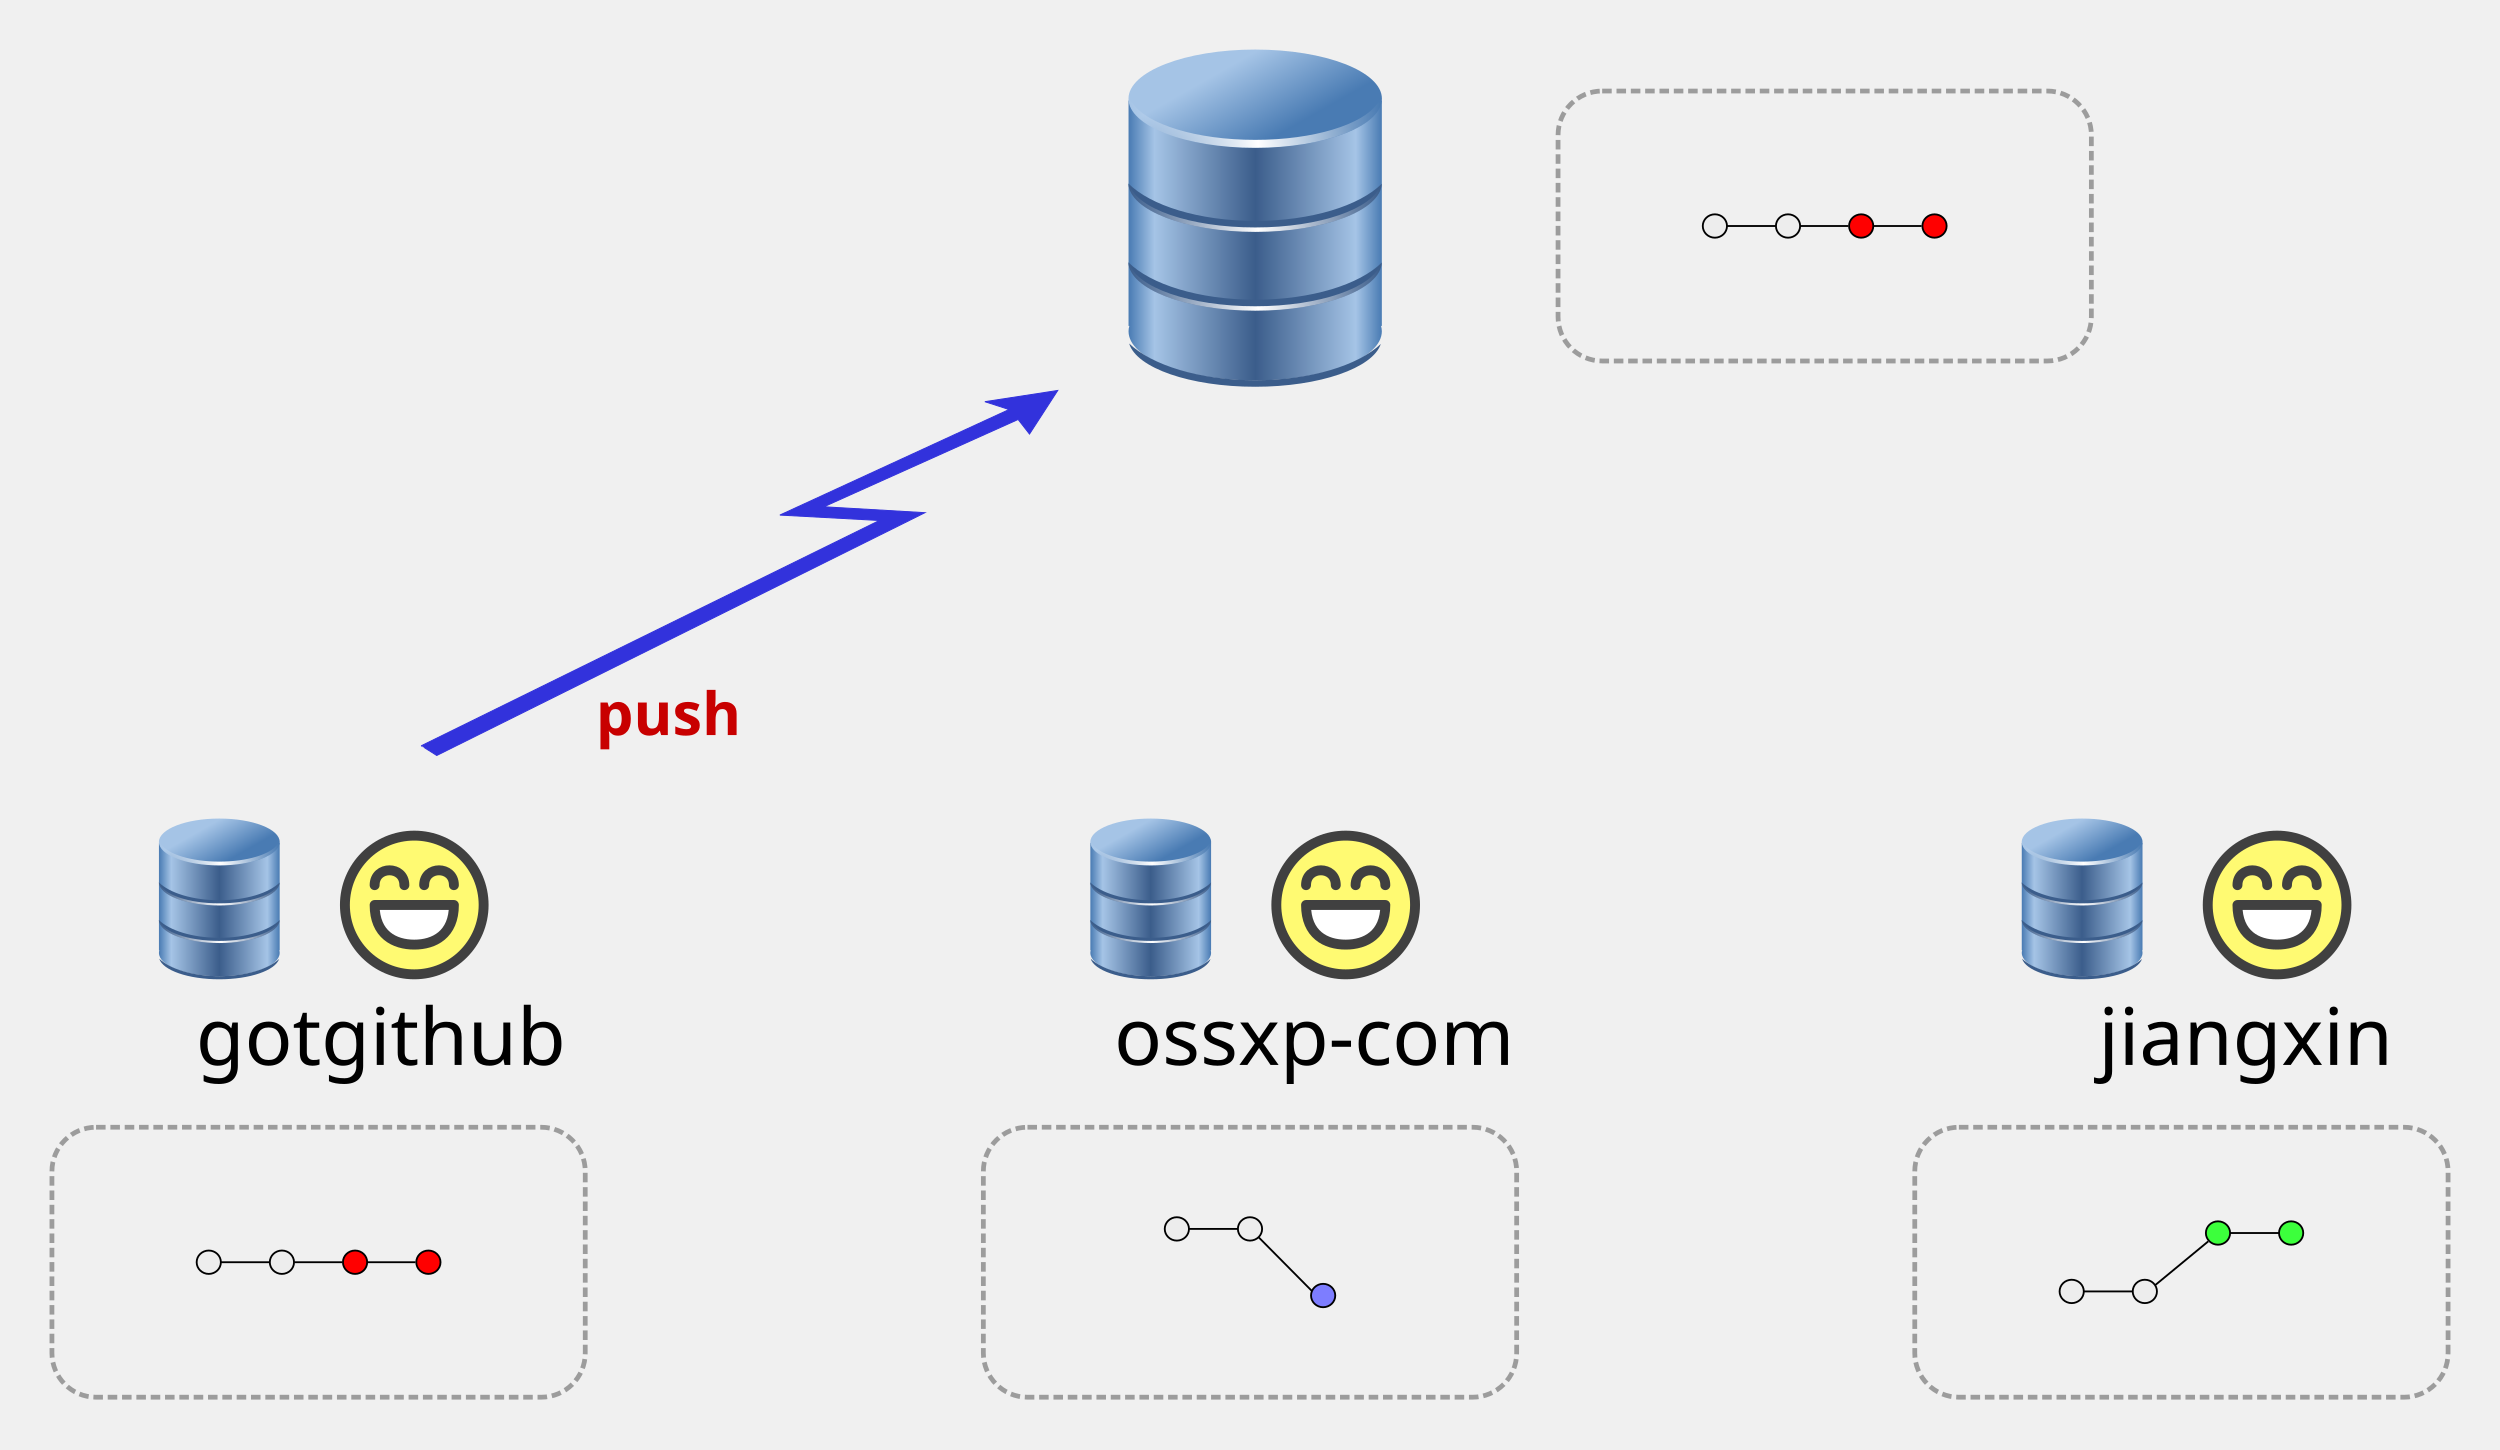
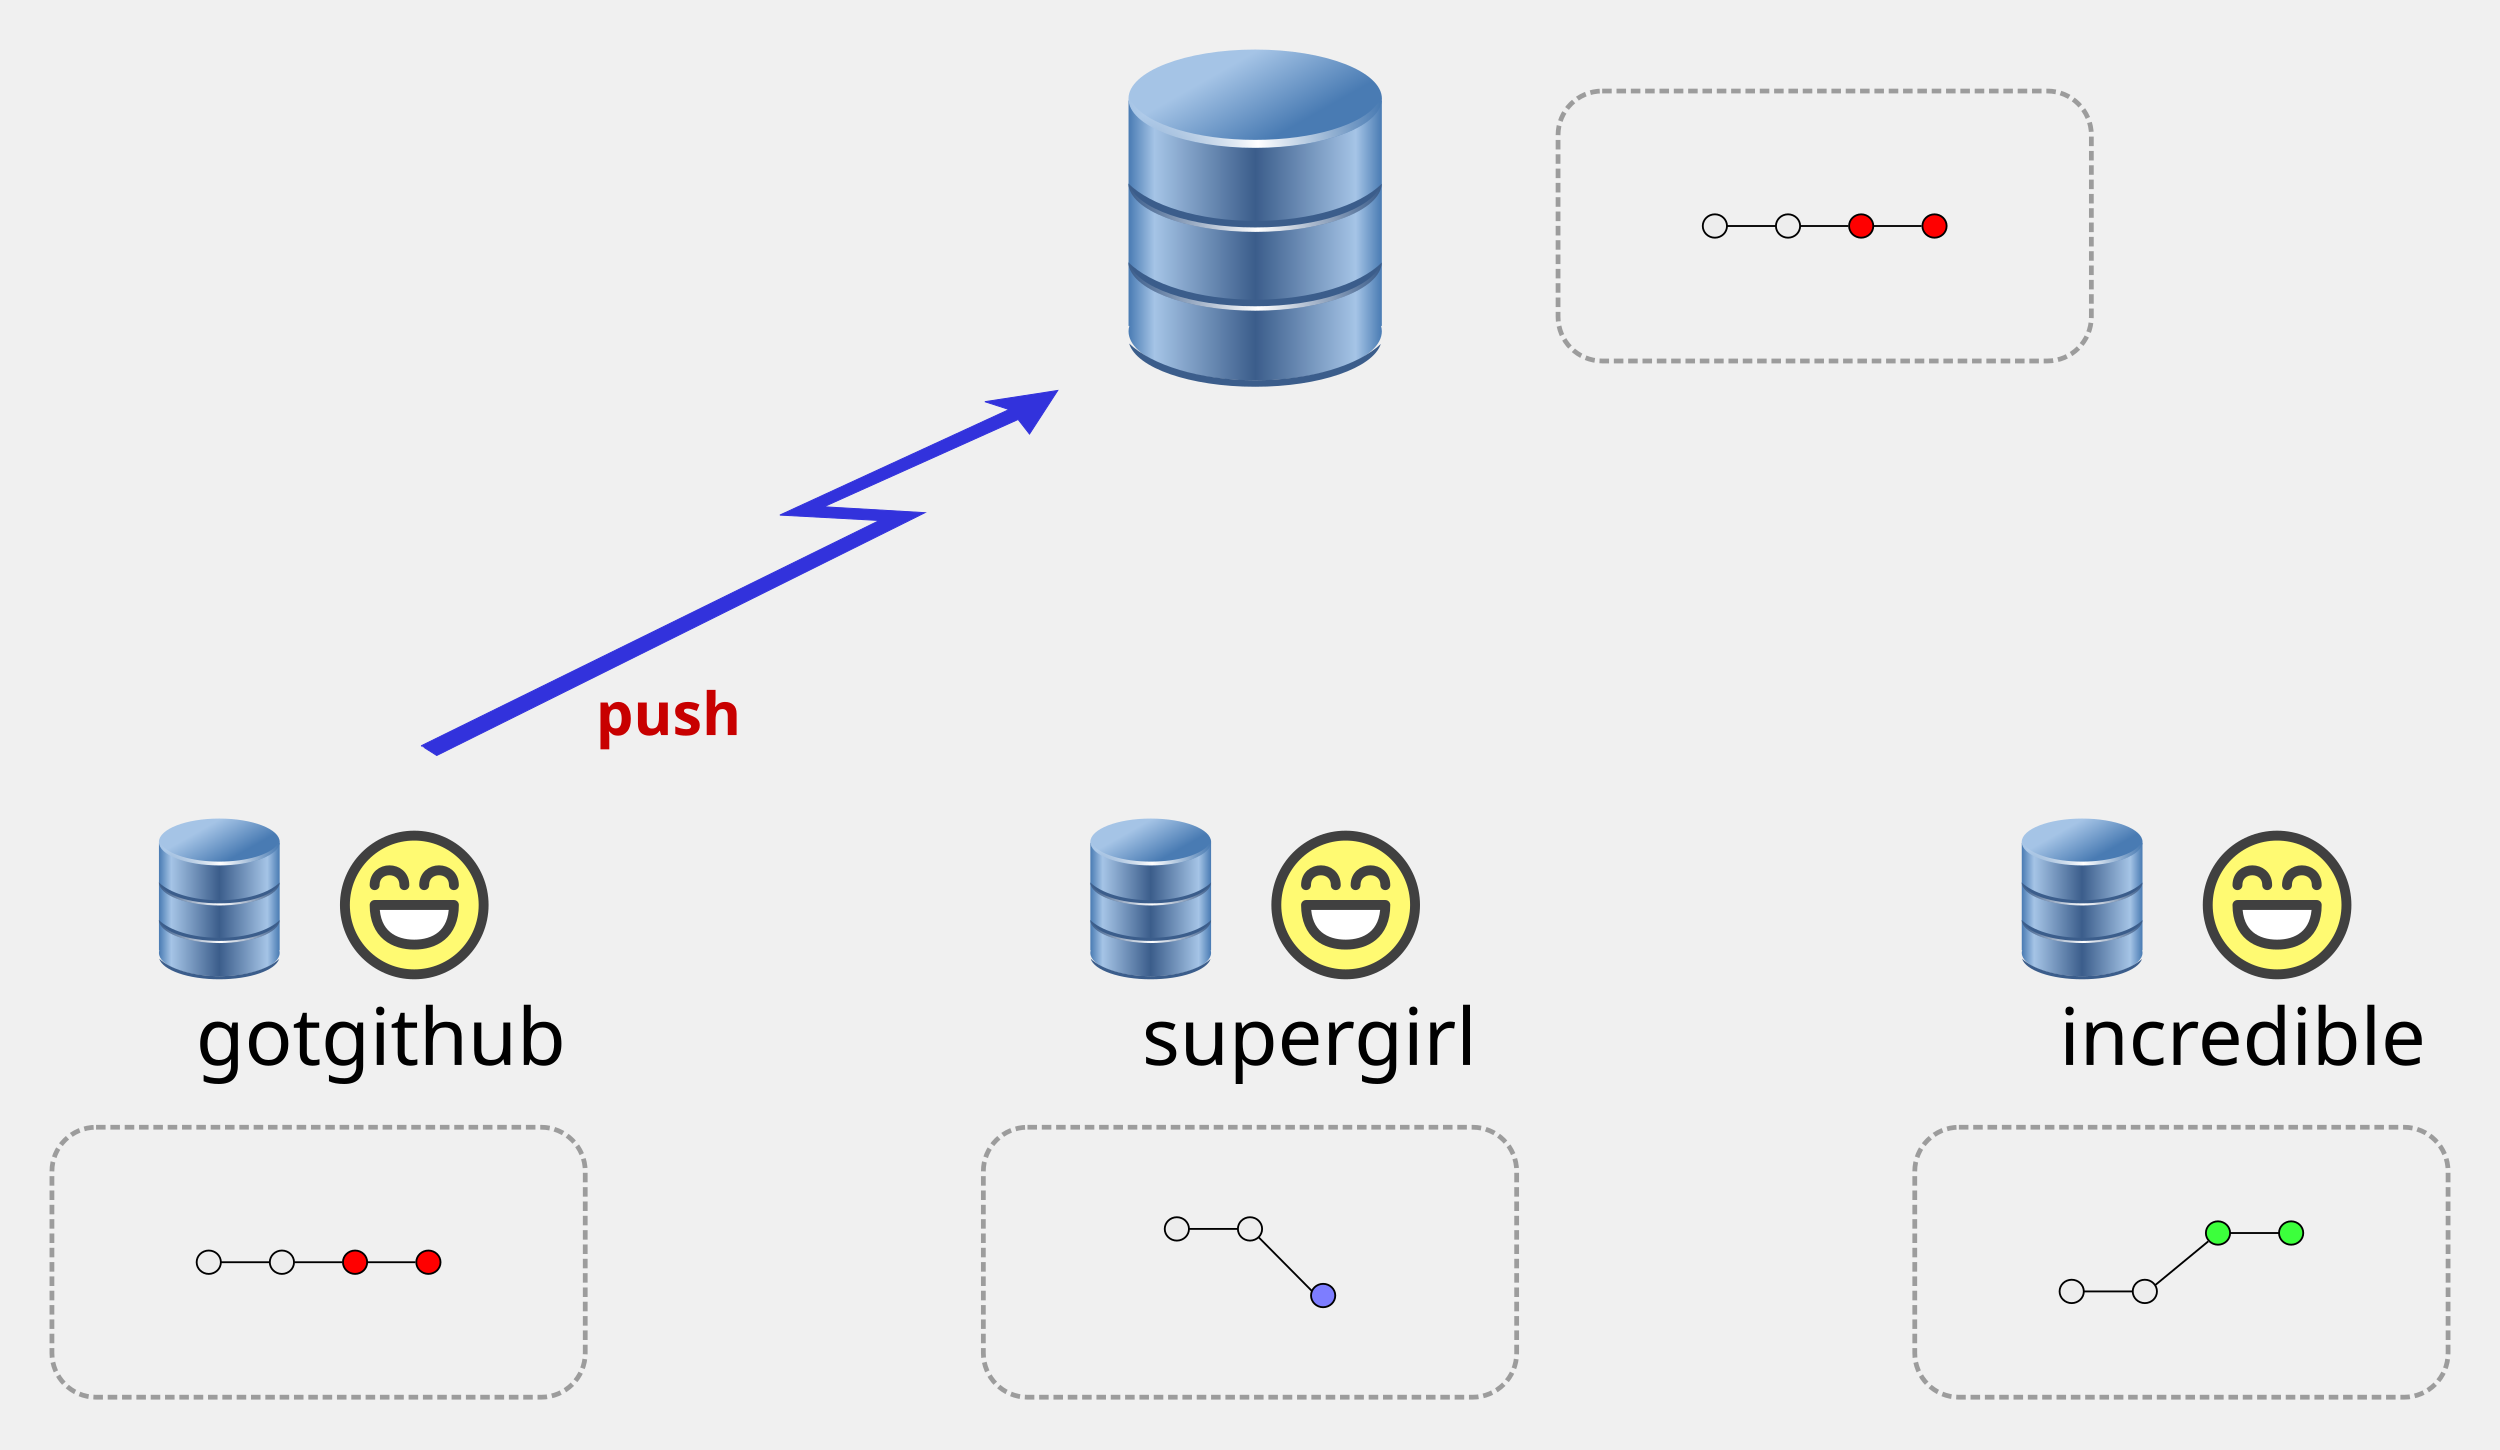
<svg xmlns="http://www.w3.org/2000/svg" xmlns:xlink="http://www.w3.org/1999/xlink" version="1.1" id="svg11525" height="146.249" width="252.304">
  <defs id="defs11527">
    <linearGradient id="linearGradient8529">
      <stop style="stop-color:#008a00;stop-opacity:1;" offset="0" id="stop8531" />
      <stop style="stop-color:#008a00;stop-opacity:0;" offset="1" id="stop8533" />
    </linearGradient>
    <linearGradient id="linearGradient8497">
      <stop style="stop-color:#00ff00;stop-opacity:1;" offset="0" id="stop8499" />
      <stop style="stop-color:#00ff00;stop-opacity:0;" offset="1" id="stop8501" />
    </linearGradient>
    <linearGradient xlink:href="#linearGradient5495-0" id="linearGradient21069-1" gradientUnits="userSpaceOnUse" gradientTransform="matrix(4.96273,0,0,4.96273,278.625,-3355.36)" spreadMethod="reflect" x1="269.97" y1="511.966" x2="286.628" y2="511.966" />
    <linearGradient id="linearGradient5495-0">
      <stop style="stop-color:#497bb3;stop-opacity:1;" offset="0" id="stop5497-7" />
      <stop id="stop5501-5" offset="0.205" style="stop-color:#a5c4e6;stop-opacity:1;" />
      <stop style="stop-color:#3b5d8b;stop-opacity:1;" offset="1" id="stop5499-8" />
    </linearGradient>
    <linearGradient xlink:href="#linearGradient5466-0" id="linearGradient21071-7" gradientUnits="userSpaceOnUse" x1="282.357" y1="518.557" x2="286.631" y2="527.335" />
    <linearGradient id="linearGradient5466-0">
      <stop id="stop5468-4" offset="0" style="stop-color:#a5c4e6;stop-opacity:1;" />
      <stop id="stop5470-8" offset="1" style="stop-color:#497bb3;stop-opacity:1;" />
    </linearGradient>
    <linearGradient xlink:href="#linearGradient6035-4" id="linearGradient21073-0" gradientUnits="userSpaceOnUse" gradientTransform="matrix(4.19923,0,0,4.19923,407.327,-3062.91)" spreadMethod="reflect" x1="308.5" y1="522.612" x2="327.781" y2="520.328" />
    <linearGradient id="linearGradient6035-4">
      <stop id="stop6037-2" offset="0" style="stop-color:#ffffff;stop-opacity:1;" />
      <stop id="stop6039-9" offset="1" style="stop-color:#ffffff;stop-opacity:0;" />
    </linearGradient>
    <linearGradient xlink:href="#linearGradient6035-4" id="linearGradient21075-6" gradientUnits="userSpaceOnUse" gradientTransform="matrix(4.19923,0,0,4.19923,407.327,-3015.76)" spreadMethod="reflect" x1="308.5" y1="522.612" x2="327.781" y2="520.328" />
    <linearGradient id="linearGradient11438">
      <stop id="stop11440" offset="0" style="stop-color:#ffffff;stop-opacity:1;" />
      <stop id="stop11442" offset="1" style="stop-color:#ffffff;stop-opacity:0;" />
    </linearGradient>
    <linearGradient xlink:href="#linearGradient6035-4" id="linearGradient21077-1" gradientUnits="userSpaceOnUse" gradientTransform="matrix(4.19923,0,0,4.19923,407.327,-2971.57)" spreadMethod="reflect" x1="308.5" y1="522.612" x2="327.781" y2="520.328" />
    <linearGradient id="linearGradient11445">
      <stop id="stop11447" offset="0" style="stop-color:#ffffff;stop-opacity:1;" />
      <stop id="stop11449" offset="1" style="stop-color:#ffffff;stop-opacity:0;" />
    </linearGradient>
    <linearGradient y2="511.966" x2="286.628" y1="511.966" x1="269.97" spreadMethod="reflect" gradientTransform="matrix(4.96273,0,0,4.96273,278.625,-3355.36)" gradientUnits="userSpaceOnUse" id="linearGradient11801" xlink:href="#linearGradient5495-0" />
    <linearGradient y2="527.335" x2="286.631" y1="518.557" x1="282.357" gradientUnits="userSpaceOnUse" id="linearGradient11803" xlink:href="#linearGradient5466-0" />
    <linearGradient y2="520.328" x2="327.781" y1="522.612" x1="308.5" spreadMethod="reflect" gradientTransform="matrix(4.19923,0,0,4.19923,407.327,-3062.91)" gradientUnits="userSpaceOnUse" id="linearGradient11805" xlink:href="#linearGradient6035-4" />
    <linearGradient y2="520.328" x2="327.781" y1="522.612" x1="308.5" spreadMethod="reflect" gradientTransform="matrix(4.19923,0,0,4.19923,407.327,-3015.76)" gradientUnits="userSpaceOnUse" id="linearGradient11807" xlink:href="#linearGradient6035-4" />
    <linearGradient y2="520.328" x2="327.781" y1="522.612" x1="308.5" spreadMethod="reflect" gradientTransform="matrix(4.19923,0,0,4.19923,407.327,-2971.57)" gradientUnits="userSpaceOnUse" id="linearGradient11809" xlink:href="#linearGradient6035-4" />
    <linearGradient y2="511.966" x2="286.628" y1="511.966" x1="269.97" spreadMethod="reflect" gradientTransform="matrix(4.96273,0,0,4.96273,278.625,-3355.36)" gradientUnits="userSpaceOnUse" id="linearGradient3147" xlink:href="#linearGradient5495-0" />
    <linearGradient y2="527.335" x2="286.631" y1="518.557" x1="282.357" gradientUnits="userSpaceOnUse" id="linearGradient3149" xlink:href="#linearGradient5466-0" />
    <linearGradient y2="520.328" x2="327.781" y1="522.612" x1="308.5" spreadMethod="reflect" gradientTransform="matrix(4.19923,0,0,4.19923,407.327,-3062.91)" gradientUnits="userSpaceOnUse" id="linearGradient3151" xlink:href="#linearGradient6035-4" />
    <linearGradient y2="520.328" x2="327.781" y1="522.612" x1="308.5" spreadMethod="reflect" gradientTransform="matrix(4.19923,0,0,4.19923,407.327,-3015.76)" gradientUnits="userSpaceOnUse" id="linearGradient3153" xlink:href="#linearGradient6035-4" />
    <linearGradient y2="520.328" x2="327.781" y1="522.612" x1="308.5" spreadMethod="reflect" gradientTransform="matrix(4.19923,0,0,4.19923,407.327,-2971.57)" gradientUnits="userSpaceOnUse" id="linearGradient3155" xlink:href="#linearGradient6035-4" />
    <linearGradient id="linearGradient3569">
      <stop style="stop-color:#ffc200;stop-opacity:1;" offset="0" id="stop3571" />
      <stop id="stop3577" offset="0.263" style="stop-color:#d34028;stop-opacity:1;" />
      <stop style="stop-color:#960a00;stop-opacity:1;" offset="1" id="stop3573" />
    </linearGradient>
    <linearGradient xlink:href="#linearGradient8497" id="linearGradient8503" x1="456.922" y1="482.988" x2="453.44" y2="466.649" gradientUnits="userSpaceOnUse" gradientTransform="translate(4,12)" />
    <linearGradient xlink:href="#linearGradient8529" id="linearGradient8535" x1="443.129" y1="459.416" x2="449.987" y2="484.506" gradientUnits="userSpaceOnUse" gradientTransform="translate(4,12)" />
    <filter id="filter9413" width="1.5" height="1.5" x="-0.25" y="-0.25" color-interpolation-filters="sRGB">
      <feGaussianBlur id="feGaussianBlur9415" in="SourceAlpha" stdDeviation="0.6" result="blur" />
      <feColorMatrix id="feColorMatrix9417" result="bluralpha" type="matrix" values="1 0 0 0 0 0 1 0 0 0 0 0 1 0 0 0 0 0 0.4 0 " />
      <feOffset id="feOffset9419" in="bluralpha" dx="0.5" dy="0.7" result="offsetBlur" />
      <feMerge id="feMerge9421">
        <feMergeNode id="feMergeNode9423" in="offsetBlur" />
        <feMergeNode id="feMergeNode9425" in="SourceGraphic" />
      </feMerge>
    </filter>
    <linearGradient xlink:href="#linearGradient8497" id="linearGradient9631" gradientUnits="userSpaceOnUse" gradientTransform="translate(7.282996,25.2132)" x1="473.707" y1="466.202" x2="437.011" y2="468.434" />
    <linearGradient xlink:href="#linearGradient8529" id="linearGradient9633" gradientUnits="userSpaceOnUse" gradientTransform="translate(7.282996,25.2132)" x1="398.129" y1="486.202" x2="486.415" y2="481.291" />
    <linearGradient xlink:href="#linearGradient5495-0" id="linearGradient3244" gradientUnits="userSpaceOnUse" gradientTransform="matrix(4.96273,0,0,4.96273,278.625,-3355.36)" spreadMethod="reflect" x1="269.97" y1="511.966" x2="286.628" y2="511.966" />
    <linearGradient xlink:href="#linearGradient5466-0" id="linearGradient3246" gradientUnits="userSpaceOnUse" x1="282.357" y1="518.557" x2="286.631" y2="527.335" />
    <linearGradient xlink:href="#linearGradient6035-4" id="linearGradient3248" gradientUnits="userSpaceOnUse" gradientTransform="matrix(4.19923,0,0,4.19923,407.327,-3062.91)" spreadMethod="reflect" x1="308.5" y1="522.612" x2="327.781" y2="520.328" />
    <linearGradient xlink:href="#linearGradient6035-4" id="linearGradient3250" gradientUnits="userSpaceOnUse" gradientTransform="matrix(4.19923,0,0,4.19923,407.327,-3015.76)" spreadMethod="reflect" x1="308.5" y1="522.612" x2="327.781" y2="520.328" />
    <linearGradient xlink:href="#linearGradient6035-4" id="linearGradient3252" gradientUnits="userSpaceOnUse" gradientTransform="matrix(4.19923,0,0,4.19923,407.327,-2971.57)" spreadMethod="reflect" x1="308.5" y1="522.612" x2="327.781" y2="520.328" />
    <linearGradient xlink:href="#linearGradient5495-0" id="linearGradient3284" gradientUnits="userSpaceOnUse" gradientTransform="matrix(4.96273,0,0,4.96273,278.625,-3355.36)" spreadMethod="reflect" x1="269.97" y1="511.966" x2="286.628" y2="511.966" />
    <linearGradient xlink:href="#linearGradient5466-0" id="linearGradient3286" gradientUnits="userSpaceOnUse" x1="282.357" y1="518.557" x2="286.631" y2="527.335" />
    <linearGradient xlink:href="#linearGradient6035-4" id="linearGradient3288" gradientUnits="userSpaceOnUse" gradientTransform="matrix(4.19923,0,0,4.19923,407.327,-3062.91)" spreadMethod="reflect" x1="308.5" y1="522.612" x2="327.781" y2="520.328" />
    <linearGradient xlink:href="#linearGradient6035-4" id="linearGradient3290" gradientUnits="userSpaceOnUse" gradientTransform="matrix(4.19923,0,0,4.19923,407.327,-3015.76)" spreadMethod="reflect" x1="308.5" y1="522.612" x2="327.781" y2="520.328" />
    <linearGradient xlink:href="#linearGradient6035-4" id="linearGradient3292" gradientUnits="userSpaceOnUse" gradientTransform="matrix(4.19923,0,0,4.19923,407.327,-2971.57)" spreadMethod="reflect" x1="308.5" y1="522.612" x2="327.781" y2="520.328" />
    <linearGradient xlink:href="#linearGradient5495-0" id="linearGradient3294" gradientUnits="userSpaceOnUse" gradientTransform="matrix(4.96273,0,0,4.96273,278.625,-3355.36)" spreadMethod="reflect" x1="269.97" y1="511.966" x2="286.628" y2="511.966" />
    <linearGradient xlink:href="#linearGradient5466-0" id="linearGradient3296" gradientUnits="userSpaceOnUse" x1="282.357" y1="518.557" x2="286.631" y2="527.335" />
    <linearGradient xlink:href="#linearGradient6035-4" id="linearGradient3298" gradientUnits="userSpaceOnUse" gradientTransform="matrix(4.19923,0,0,4.19923,407.327,-3062.91)" spreadMethod="reflect" x1="308.5" y1="522.612" x2="327.781" y2="520.328" />
    <linearGradient xlink:href="#linearGradient6035-4" id="linearGradient3300" gradientUnits="userSpaceOnUse" gradientTransform="matrix(4.19923,0,0,4.19923,407.327,-3015.76)" spreadMethod="reflect" x1="308.5" y1="522.612" x2="327.781" y2="520.328" />
    <linearGradient xlink:href="#linearGradient6035-4" id="linearGradient3302" gradientUnits="userSpaceOnUse" gradientTransform="matrix(4.19923,0,0,4.19923,407.327,-2971.57)" spreadMethod="reflect" x1="308.5" y1="522.612" x2="327.781" y2="520.328" />
  </defs>
  <g transform="translate(-340.9737,-507.6176)" id="layer1">
    <g id="g16724-3" transform="matrix(0.1545982,0,0,0.1799784,204.6642,678.1007)">
      <path id="path5488-8" d="m 1618.413,-890.853 0,126.363 0.525,0 c -0.339,1.013 -0.525,1.975 -0.525,3.018 0,15.228 36.989,27.557 82.672,27.557 45.683,0 82.672,-12.33 82.672,-27.557 0,-1.045 -0.186,-2.004 -0.525,-3.018 l 0.525,0 0,-126.363 -165.345,0 z" style="fill:url(#linearGradient3147);fill-opacity:1;stroke:none" />
      <path transform="matrix(4.96273,0,0,4.96273,278.625,-3481.34)" d="m 303.298,521.78 c 0,3.068 -7.462,5.556 -16.668,5.556 -9.205,0 -16.668,-2.487 -16.668,-5.556 0,-3.068 7.462,-5.556 16.668,-5.556 9.205,0 16.668,2.487 16.668,5.556 z" id="path5460-3" style="fill:url(#linearGradient3149);fill-opacity:1;stroke:none" />
      <path id="path6026-3" d="m 1618.282,-800.175 c 0.619,15.05 37.507,27.164 82.804,27.164 45.168,0 81.851,-12.042 82.672,-27.033 -14.494,12.328 -46.02,20.865 -82.672,20.865 -36.727,0 -68.35,-8.627 -82.804,-20.996 z" style="fill:#3b5d8b;fill-opacity:1;stroke:none" />
      <path id="path6030-3" d="m 1618.282,-891.509 c 0.619,15.05 37.507,27.164 82.804,27.164 45.168,0 81.851,-12.042 82.672,-27.033 -0.906,0.771 -1.851,1.491 -2.887,2.231 -0.038,0.049 -0.091,0.082 -0.131,0.131 -9.625,11.663 -41.587,20.209 -79.654,20.209 -38.306,0 -70.487,-8.696 -79.917,-20.471 -0.105,-0.075 -0.16,-0.187 -0.263,-0.262 -0.918,-0.671 -1.812,-1.273 -2.624,-1.968 z" style="fill:url(#linearGradient3151);fill-opacity:1;stroke:none" />
      <path style="fill:#3b5d8b;fill-opacity:1;stroke:none" d="m 1618.282,-844.365 c 0.619,15.05 37.507,27.164 82.804,27.164 45.168,0 81.851,-12.042 82.672,-27.033 -14.494,12.328 -46.02,20.865 -82.672,20.865 -36.727,0 -68.35,-8.627 -82.804,-20.996 z" id="path6022-8" />
      <path id="path6043-0" d="m 1618.282,-844.365 c 0.619,15.05 37.507,27.164 82.804,27.164 45.168,0 81.851,-12.042 82.672,-27.033 -0.209,0.177 -0.443,0.352 -0.656,0.525 -5.216,13.55 -39.937,24.014 -82.016,24.014 -42.466,0 -77.55,-10.545 -82.279,-24.277 -0.168,-0.133 -0.362,-0.255 -0.525,-0.393 z" style="fill:url(#linearGradient3153);fill-opacity:1;stroke:none" />
      <path style="fill:url(#linearGradient3155);fill-opacity:1;stroke:none" d="m 1618.282,-800.175 c 0.619,15.05 37.507,27.164 82.804,27.164 45.168,0 81.851,-12.042 82.672,-27.033 -0.209,0.177 -0.443,0.352 -0.656,0.525 -5.216,13.55 -39.937,24.014 -82.016,24.014 -42.466,0 -77.55,-10.545 -82.279,-24.277 -0.168,-0.133 -0.362,-0.255 -0.525,-0.393 z" id="path6054-4" />
      <path id="path6060-7" d="m 1618.806,-754.64 c 4.728,13.732 39.813,24.277 82.279,24.277 42.079,0 76.8,-10.464 82.016,-24.014 -14.766,12.043 -45.892,20.34 -82.016,20.34 -36.314,0 -67.608,-8.456 -82.279,-20.602 z" style="fill:#3b5d8b;fill-opacity:1;stroke:none" />
    </g>
    <g id="g3198" transform="translate(-10,0)">
      <g id="g3791" transform="translate(-142.0051,21.00664)">
        <path transform="translate(527.2871,569.443)" d="m 14.5,8.5 c 0,3.866 -3.134,7 -7,7 -3.866,0 -7,-3.134 -7,-7 0,-3.866 3.134,-7 7,-7 3.866,0 7,3.134 7,7 z" id="path3612" style="fill:#fffa72;fill-opacity:1;stroke:#404040;stroke-width:1;stroke-linecap:round;stroke-linejoin:round;stroke-miterlimit:4;stroke-opacity:1;stroke-dasharray:none;stroke-dashoffset:0" />
        <path id="path3614" d="m 538.787,577.943 -8,0 c 0,3 2,4 4,4 2,0 4,-1 4,-4 z" style="fill:#ffffff;fill-opacity:1;stroke:#404040;stroke-width:1;stroke-linecap:round;stroke-linejoin:round;stroke-miterlimit:4;stroke-opacity:1;stroke-dasharray:none;stroke-dashoffset:0" />
        <path style="fill:none;stroke:#404040;stroke-width:1;stroke-linecap:round;stroke-linejoin:round;stroke-miterlimit:4;stroke-opacity:1;stroke-dasharray:none;stroke-dashoffset:0" d="m 530.787,575.943 c 0,-2 3,-2 3,0" id="path3620" />
        <path id="path3622" d="m 535.787,575.943 c 0,-2 3,-2 3,0" style="fill:none;stroke:#404040;stroke-width:1;stroke-linecap:round;stroke-linejoin:round;stroke-miterlimit:4;stroke-opacity:1;stroke-dasharray:none;stroke-dashoffset:0" />
      </g>
      <g id="g9479" transform="matrix(0.07368981,0,0,0.08578734,247.7534,669.1056)">
        <path id="path9481" d="m 1618.413,-890.853 0,126.363 0.525,0 c -0.339,1.013 -0.525,1.975 -0.525,3.018 0,15.228 36.989,27.557 82.672,27.557 45.683,0 82.672,-12.33 82.672,-27.557 0,-1.045 -0.186,-2.004 -0.525,-3.018 l 0.525,0 0,-126.363 -165.345,0 z" style="fill:url(#linearGradient3294);fill-opacity:1;stroke:none" />
        <path transform="matrix(4.96273,0,0,4.96273,278.625,-3481.34)" d="m 303.298,521.78 c 0,3.068 -7.462,5.556 -16.668,5.556 -9.205,0 -16.668,-2.487 -16.668,-5.556 0,-3.068 7.462,-5.556 16.668,-5.556 9.205,0 16.668,2.487 16.668,5.556 z" id="path9483" style="fill:url(#linearGradient3296);fill-opacity:1;stroke:none" />
        <path id="path9485" d="m 1618.282,-800.175 c 0.619,15.05 37.507,27.164 82.804,27.164 45.168,0 81.851,-12.042 82.672,-27.033 -14.494,12.328 -46.02,20.865 -82.672,20.865 -36.727,0 -68.35,-8.627 -82.804,-20.996 z" style="fill:#3b5d8b;fill-opacity:1;stroke:none" />
        <path id="path9487" d="m 1618.282,-891.509 c 0.619,15.05 37.507,27.164 82.804,27.164 45.168,0 81.851,-12.042 82.672,-27.033 -0.906,0.771 -1.851,1.491 -2.887,2.231 -0.038,0.049 -0.091,0.082 -0.131,0.131 -9.625,11.663 -41.587,20.209 -79.654,20.209 -38.306,0 -70.487,-8.696 -79.917,-20.471 -0.105,-0.075 -0.16,-0.187 -0.263,-0.262 -0.918,-0.671 -1.812,-1.273 -2.624,-1.968 z" style="fill:url(#linearGradient3298);fill-opacity:1;stroke:none" />
        <path style="fill:#3b5d8b;fill-opacity:1;stroke:none" d="m 1618.282,-844.365 c 0.619,15.05 37.507,27.164 82.804,27.164 45.168,0 81.851,-12.042 82.672,-27.033 -14.494,12.328 -46.02,20.865 -82.672,20.865 -36.727,0 -68.35,-8.627 -82.804,-20.996 z" id="path9489" />
        <path id="path9491" d="m 1618.282,-844.365 c 0.619,15.05 37.507,27.164 82.804,27.164 45.168,0 81.851,-12.042 82.672,-27.033 -0.209,0.177 -0.443,0.352 -0.656,0.525 -5.216,13.55 -39.937,24.014 -82.016,24.014 -42.466,0 -77.55,-10.545 -82.279,-24.277 -0.168,-0.133 -0.362,-0.255 -0.525,-0.393 z" style="fill:url(#linearGradient3300);fill-opacity:1;stroke:none" />
        <path style="fill:url(#linearGradient3302);fill-opacity:1;stroke:none" d="m 1618.282,-800.175 c 0.619,15.05 37.507,27.164 82.804,27.164 45.168,0 81.851,-12.042 82.672,-27.033 -0.209,0.177 -0.443,0.352 -0.656,0.525 -5.216,13.55 -39.937,24.014 -82.016,24.014 -42.466,0 -77.55,-10.545 -82.279,-24.277 -0.168,-0.133 -0.362,-0.255 -0.525,-0.393 z" id="path9493" />
        <path id="path9495" d="m 1618.806,-754.64 c 4.728,13.732 39.813,24.277 82.279,24.277 42.079,0 76.8,-10.464 82.016,-24.014 -14.766,12.043 -45.892,20.34 -82.016,20.34 -36.314,0 -67.608,-8.456 -82.279,-20.602 z" style="fill:#3b5d8b;fill-opacity:1;stroke:none" />
      </g>
    </g>
    <path id="path9654" d="m 447.718,547.026 -7.348,1.129 2.444,0.792 -23.132,10.652 10.045,0.544 -46.241,22.741 c -0.004,-0.024 1.566,0.975 1.566,0.975 l 49.261,-24.499 -10.201,-0.597 19.614,-8.816 1.146,1.472 z" style="fill:#3232dc;fill-opacity:1;stroke:#3232dc;stroke-width:0.106;stroke-linecap:butt;stroke-linejoin:miter;stroke-miterlimit:4;stroke-opacity:1;stroke-dasharray:none" />
    <g id="g3214" transform="translate(84.00001,0)">
      <g transform="translate(-142.0051,21.00664)" id="g3216">
        <path style="fill:#fffa72;fill-opacity:1;stroke:#404040;stroke-width:1;stroke-linecap:round;stroke-linejoin:round;stroke-miterlimit:4;stroke-opacity:1;stroke-dasharray:none;stroke-dashoffset:0" id="path3218" d="m 14.5,8.5 c 0,3.866 -3.134,7 -7,7 -3.866,0 -7,-3.134 -7,-7 0,-3.866 3.134,-7 7,-7 3.866,0 7,3.134 7,7 z" transform="translate(527.2871,569.443)" />
        <path style="fill:#ffffff;fill-opacity:1;stroke:#404040;stroke-width:1;stroke-linecap:round;stroke-linejoin:round;stroke-miterlimit:4;stroke-opacity:1;stroke-dasharray:none;stroke-dashoffset:0" d="m 538.787,577.943 -8,0 c 0,3 2,4 4,4 2,0 4,-1 4,-4 z" id="path3220" />
        <path id="path3222" d="m 530.787,575.943 c 0,-2 3,-2 3,0" style="fill:none;stroke:#404040;stroke-width:1;stroke-linecap:round;stroke-linejoin:round;stroke-miterlimit:4;stroke-opacity:1;stroke-dasharray:none;stroke-dashoffset:0" />
        <path style="fill:none;stroke:#404040;stroke-width:1;stroke-linecap:round;stroke-linejoin:round;stroke-miterlimit:4;stroke-opacity:1;stroke-dasharray:none;stroke-dashoffset:0" d="m 535.787,575.943 c 0,-2 3,-2 3,0" id="path3224" />
      </g>
      <g transform="matrix(0.07368981,0,0,0.08578734,247.7534,669.1056)" id="g3226">
        <path style="fill:url(#linearGradient3244);fill-opacity:1;stroke:none" d="m 1618.413,-890.853 0,126.363 0.525,0 c -0.339,1.013 -0.525,1.975 -0.525,3.018 0,15.228 36.989,27.557 82.672,27.557 45.683,0 82.672,-12.33 82.672,-27.557 0,-1.045 -0.186,-2.004 -0.525,-3.018 l 0.525,0 0,-126.363 -165.345,0 z" id="path3228" />
        <path style="fill:url(#linearGradient3246);fill-opacity:1;stroke:none" id="path3230" d="m 303.298,521.78 c 0,3.068 -7.462,5.556 -16.668,5.556 -9.205,0 -16.668,-2.487 -16.668,-5.556 0,-3.068 7.462,-5.556 16.668,-5.556 9.205,0 16.668,2.487 16.668,5.556 z" transform="matrix(4.96273,0,0,4.96273,278.625,-3481.34)" />
        <path style="fill:#3b5d8b;fill-opacity:1;stroke:none" d="m 1618.282,-800.175 c 0.619,15.05 37.507,27.164 82.804,27.164 45.168,0 81.851,-12.042 82.672,-27.033 -14.494,12.328 -46.02,20.865 -82.672,20.865 -36.727,0 -68.35,-8.627 -82.804,-20.996 z" id="path3232" />
        <path style="fill:url(#linearGradient3248);fill-opacity:1;stroke:none" d="m 1618.282,-891.509 c 0.619,15.05 37.507,27.164 82.804,27.164 45.168,0 81.851,-12.042 82.672,-27.033 -0.906,0.771 -1.851,1.491 -2.887,2.231 -0.038,0.049 -0.091,0.082 -0.131,0.131 -9.625,11.663 -41.587,20.209 -79.654,20.209 -38.306,0 -70.487,-8.696 -79.917,-20.471 -0.105,-0.075 -0.16,-0.187 -0.263,-0.262 -0.918,-0.671 -1.812,-1.273 -2.624,-1.968 z" id="path3234" />
        <path id="path3236" d="m 1618.282,-844.365 c 0.619,15.05 37.507,27.164 82.804,27.164 45.168,0 81.851,-12.042 82.672,-27.033 -14.494,12.328 -46.02,20.865 -82.672,20.865 -36.727,0 -68.35,-8.627 -82.804,-20.996 z" style="fill:#3b5d8b;fill-opacity:1;stroke:none" />
        <path style="fill:url(#linearGradient3250);fill-opacity:1;stroke:none" d="m 1618.282,-844.365 c 0.619,15.05 37.507,27.164 82.804,27.164 45.168,0 81.851,-12.042 82.672,-27.033 -0.209,0.177 -0.443,0.352 -0.656,0.525 -5.216,13.55 -39.937,24.014 -82.016,24.014 -42.466,0 -77.55,-10.545 -82.279,-24.277 -0.168,-0.133 -0.362,-0.255 -0.525,-0.393 z" id="path3238" />
        <path id="path3240" d="m 1618.282,-800.175 c 0.619,15.05 37.507,27.164 82.804,27.164 45.168,0 81.851,-12.042 82.672,-27.033 -0.209,0.177 -0.443,0.352 -0.656,0.525 -5.216,13.55 -39.937,24.014 -82.016,24.014 -42.466,0 -77.55,-10.545 -82.279,-24.277 -0.168,-0.133 -0.362,-0.255 -0.525,-0.393 z" style="fill:url(#linearGradient3252);fill-opacity:1;stroke:none" />
        <path style="fill:#3b5d8b;fill-opacity:1;stroke:none" d="m 1618.806,-754.64 c 4.728,13.732 39.813,24.277 82.279,24.277 42.079,0 76.8,-10.464 82.016,-24.014 -14.766,12.043 -45.892,20.34 -82.016,20.34 -36.314,0 -67.608,-8.456 -82.279,-20.602 z" id="path3242" />
      </g>
    </g>
    <g transform="translate(178,0)" id="g3254">
      <g id="g3256" transform="translate(-142.0051,21.00664)">
        <path transform="translate(527.2871,569.443)" d="m 14.5,8.5 c 0,3.866 -3.134,7 -7,7 -3.866,0 -7,-3.134 -7,-7 0,-3.866 3.134,-7 7,-7 3.866,0 7,3.134 7,7 z" id="path3258" style="fill:#fffa72;fill-opacity:1;stroke:#404040;stroke-width:1;stroke-linecap:round;stroke-linejoin:round;stroke-miterlimit:4;stroke-opacity:1;stroke-dasharray:none;stroke-dashoffset:0" />
        <path id="path3260" d="m 538.787,577.943 -8,0 c 0,3 2,4 4,4 2,0 4,-1 4,-4 z" style="fill:#ffffff;fill-opacity:1;stroke:#404040;stroke-width:1;stroke-linecap:round;stroke-linejoin:round;stroke-miterlimit:4;stroke-opacity:1;stroke-dasharray:none;stroke-dashoffset:0" />
        <path style="fill:none;stroke:#404040;stroke-width:1;stroke-linecap:round;stroke-linejoin:round;stroke-miterlimit:4;stroke-opacity:1;stroke-dasharray:none;stroke-dashoffset:0" d="m 530.787,575.943 c 0,-2 3,-2 3,0" id="path3262" />
        <path id="path3264" d="m 535.787,575.943 c 0,-2 3,-2 3,0" style="fill:none;stroke:#404040;stroke-width:1;stroke-linecap:round;stroke-linejoin:round;stroke-miterlimit:4;stroke-opacity:1;stroke-dasharray:none;stroke-dashoffset:0" />
      </g>
      <g id="g3266" transform="matrix(0.07368981,0,0,0.08578734,247.7534,669.1056)">
        <path id="path3268" d="m 1618.413,-890.853 0,126.363 0.525,0 c -0.339,1.013 -0.525,1.975 -0.525,3.018 0,15.228 36.989,27.557 82.672,27.557 45.683,0 82.672,-12.33 82.672,-27.557 0,-1.045 -0.186,-2.004 -0.525,-3.018 l 0.525,0 0,-126.363 -165.345,0 z" style="fill:url(#linearGradient3284);fill-opacity:1;stroke:none" />
        <path transform="matrix(4.96273,0,0,4.96273,278.625,-3481.34)" d="m 303.298,521.78 c 0,3.068 -7.462,5.556 -16.668,5.556 -9.205,0 -16.668,-2.487 -16.668,-5.556 0,-3.068 7.462,-5.556 16.668,-5.556 9.205,0 16.668,2.487 16.668,5.556 z" id="path3270" style="fill:url(#linearGradient3286);fill-opacity:1;stroke:none" />
        <path id="path3272" d="m 1618.282,-800.175 c 0.619,15.05 37.507,27.164 82.804,27.164 45.168,0 81.851,-12.042 82.672,-27.033 -14.494,12.328 -46.02,20.865 -82.672,20.865 -36.727,0 -68.35,-8.627 -82.804,-20.996 z" style="fill:#3b5d8b;fill-opacity:1;stroke:none" />
        <path id="path3274" d="m 1618.282,-891.509 c 0.619,15.05 37.507,27.164 82.804,27.164 45.168,0 81.851,-12.042 82.672,-27.033 -0.906,0.771 -1.851,1.491 -2.887,2.231 -0.038,0.049 -0.091,0.082 -0.131,0.131 -9.625,11.663 -41.587,20.209 -79.654,20.209 -38.306,0 -70.487,-8.696 -79.917,-20.471 -0.105,-0.075 -0.16,-0.187 -0.263,-0.262 -0.918,-0.671 -1.812,-1.273 -2.624,-1.968 z" style="fill:url(#linearGradient3288);fill-opacity:1;stroke:none" />
        <path style="fill:#3b5d8b;fill-opacity:1;stroke:none" d="m 1618.282,-844.365 c 0.619,15.05 37.507,27.164 82.804,27.164 45.168,0 81.851,-12.042 82.672,-27.033 -14.494,12.328 -46.02,20.865 -82.672,20.865 -36.727,0 -68.35,-8.627 -82.804,-20.996 z" id="path3276" />
        <path id="path3278" d="m 1618.282,-844.365 c 0.619,15.05 37.507,27.164 82.804,27.164 45.168,0 81.851,-12.042 82.672,-27.033 -0.209,0.177 -0.443,0.352 -0.656,0.525 -5.216,13.55 -39.937,24.014 -82.016,24.014 -42.466,0 -77.55,-10.545 -82.279,-24.277 -0.168,-0.133 -0.362,-0.255 -0.525,-0.393 z" style="fill:url(#linearGradient3290);fill-opacity:1;stroke:none" />
        <path style="fill:url(#linearGradient3292);fill-opacity:1;stroke:none" d="m 1618.282,-800.175 c 0.619,15.05 37.507,27.164 82.804,27.164 45.168,0 81.851,-12.042 82.672,-27.033 -0.209,0.177 -0.443,0.352 -0.656,0.525 -5.216,13.55 -39.937,24.014 -82.016,24.014 -42.466,0 -77.55,-10.545 -82.279,-24.277 -0.168,-0.133 -0.362,-0.255 -0.525,-0.393 z" id="path3280" />
        <path id="path3282" d="m 1618.806,-754.64 c 4.728,13.732 39.813,24.277 82.279,24.277 42.079,0 76.8,-10.464 82.016,-24.014 -14.766,12.043 -45.892,20.34 -82.016,20.34 -36.314,0 -67.608,-8.456 -82.279,-20.602 z" style="fill:#3b5d8b;fill-opacity:1;stroke:none" />
      </g>
    </g>
    <text xml:space="preserve" style="font-size:8px;font-style:normal;font-variant:normal;font-weight:normal;font-stretch:normal;line-height:125%;letter-spacing:0px;word-spacing:0px;fill:#000000;fill-opacity:1;stroke:none;font-family:Sinhala MN;-inkscape-font-specification:Sinhala MN" x="360.743" y="615.095" id="text3304">
      <tspan id="tspan3306" x="360.743" y="615.095">gotgithub</tspan>
    </text>
-     <text id="text3308" y="615.095" x="453.415" style="font-size:8px;font-style:normal;font-variant:normal;font-weight:normal;font-stretch:normal;line-height:125%;letter-spacing:0px;word-spacing:0px;fill:#000000;fill-opacity:1;stroke:none;font-family:Sinhala MN;-inkscape-font-specification:Sinhala MN" xml:space="preserve">
-       <tspan y="615.095" x="453.415" id="tspan3310">ossxp-com</tspan>
-     </text>
-     <text xml:space="preserve" style="font-size:8px;font-style:normal;font-variant:normal;font-weight:normal;font-stretch:normal;line-height:125%;letter-spacing:0px;word-spacing:0px;fill:#000000;fill-opacity:1;stroke:none;font-family:Sinhala MN;-inkscape-font-specification:Sinhala MN" x="552.743" y="615.095" id="text3312">
-       <tspan id="tspan3314" x="552.743" y="615.095">jiangxin</tspan>
+     <text id="text3308" y="615.095" x="456.217" style="font-size:8px;font-style:normal;font-variant:normal;font-weight:normal;font-stretch:normal;line-height:125%;letter-spacing:0px;word-spacing:0px;fill:#000000;fill-opacity:1;stroke:none;font-family:Sinhala MN;-inkscape-font-specification:Sinhala MN" xml:space="preserve">
+       <tspan y="615.095" x="456.217" id="tspan3310">supergirl</tspan>
+     </text>
+     <text xml:space="preserve" style="font-size:8px;font-style:normal;font-variant:normal;font-weight:normal;font-stretch:normal;line-height:125%;letter-spacing:0px;word-spacing:0px;fill:#000000;fill-opacity:1;stroke:none;font-family:Sinhala MN;-inkscape-font-specification:Sinhala MN" x="548.801" y="615.095" id="text3312">
+       <tspan id="tspan3314" x="548.801" y="615.095">incredible</tspan>
    </text>
    <rect style="opacity:0.35;fill:none;stroke:#000000;stroke-width:0.482;stroke-miterlimit:4;stroke-opacity:1;stroke-dasharray:0.964, 0.482;stroke-dashoffset:0" id="rect4425" width="53.822" height="27.245" x="346.215" y="621.381" ry="4.452" />
    <g id="g4689" transform="translate(58.18737,6.510471)">
      <ellipse d="m 332.756,170.027 c 0,6.973 -5.855,12.627 -13.078,12.627 -7.223,0 -13.078,-5.653 -13.078,-12.627 0,-6.973 5.855,-12.627 13.078,-12.627 7.223,0 13.078,5.653 13.078,12.627 z" id="ellipse4379" ry="12.627" rx="13.078" cy="170.027" cx="319.678" style="opacity:0.15;fill:#e0dfde" transform="matrix(0.09344,0,0,0.09344,371.6859,609.2439)" />
      <ellipse d="m 332.756,170.027 c 0,6.973 -5.855,12.627 -13.078,12.627 -7.223,0 -13.078,-5.653 -13.078,-12.627 0,-6.973 5.855,-12.627 13.078,-12.627 7.223,0 13.078,5.653 13.078,12.627 z" id="ellipse4381" ry="12.627" rx="13.078" cy="170.027" cx="319.678" style="fill:none;stroke:#000000;stroke-width:2" transform="matrix(0.09344,0,0,0.09344,371.6859,609.2439)" />
      <ellipse d="m 411.756,170.027 c 0,6.973 -5.855,12.627 -13.078,12.627 -7.223,0 -13.078,-5.653 -13.078,-12.627 0,-6.973 5.855,-12.627 13.078,-12.627 7.223,0 13.078,5.653 13.078,12.627 z" id="ellipse4383" ry="12.627" rx="13.078" cy="170.027" cx="398.678" style="opacity:0.15;fill:#e0dfde" transform="matrix(0.09344,0,0,0.09344,371.6859,609.2439)" />
      <ellipse d="m 411.756,170.027 c 0,6.973 -5.855,12.627 -13.078,12.627 -7.223,0 -13.078,-5.653 -13.078,-12.627 0,-6.973 5.855,-12.627 13.078,-12.627 7.223,0 13.078,5.653 13.078,12.627 z" id="ellipse4385" ry="12.627" rx="13.078" cy="170.027" cx="398.678" style="fill:none;stroke:#000000;stroke-width:2" transform="matrix(0.09344,0,0,0.09344,371.6859,609.2439)" />
      <ellipse d="m 490.756,241.977 c 0,6.973 -5.855,12.627 -13.078,12.627 -7.223,0 -13.078,-5.653 -13.078,-12.627 0,-6.973 5.855,-12.627 13.078,-12.627 7.223,0 13.078,5.653 13.078,12.627 z" id="ellipse4389" ry="12.627" rx="13.078" cy="241.977" cx="477.678" style="fill:#7d7dff;fill-opacity:1" transform="matrix(0.09344,0,0,0.09344,371.6859,609.2439)" />
      <ellipse d="m 490.756,241.977 c 0,6.973 -5.855,12.627 -13.078,12.627 -7.223,0 -13.078,-5.653 -13.078,-12.627 0,-6.973 5.855,-12.627 13.078,-12.627 7.223,0 13.078,5.653 13.078,12.627 z" id="ellipse4391" ry="12.627" rx="13.078" cy="241.977" cx="477.678" style="fill:none;stroke:#000000;stroke-width:2" transform="matrix(0.09344,0,0,0.09344,371.6859,609.2439)" />
      <line style="fill:none;stroke:#000000;stroke-width:0.187" x1="402.779" y1="625.131" x2="407.716" y2="625.131" id="line4397" />
      <line style="fill:none;stroke:#000000;stroke-width:0.187" x1="409.802" y1="625.966" x2="415.191" y2="631.403" id="line4401" />
    </g>
    <g id="g4720" transform="translate(115.6902,12.81938)">
      <ellipse transform="matrix(0.09344,0,0,0.09344,404.4922,609.2439)" style="opacity:0.15;fill:#e0dfde" cx="319.678" cy="170.027" rx="13.078" ry="12.627" id="ellipse4427" d="m 332.756,170.027 c 0,6.973 -5.855,12.627 -13.078,12.627 -7.223,0 -13.078,-5.653 -13.078,-12.627 0,-6.973 5.855,-12.627 13.078,-12.627 7.223,0 13.078,5.653 13.078,12.627 z" />
      <ellipse transform="matrix(0.09344,0,0,0.09344,404.4922,609.2439)" style="fill:none;stroke:#000000;stroke-width:2" cx="319.678" cy="170.027" rx="13.078" ry="12.627" id="ellipse4429" d="m 332.756,170.027 c 0,6.973 -5.855,12.627 -13.078,12.627 -7.223,0 -13.078,-5.653 -13.078,-12.627 0,-6.973 5.855,-12.627 13.078,-12.627 7.223,0 13.078,5.653 13.078,12.627 z" />
      <ellipse transform="matrix(0.09344,0,0,0.09344,404.4922,609.2439)" style="opacity:0.15;fill:#e0dfde" cx="398.678" cy="170.027" rx="13.078" ry="12.627" id="ellipse4431" d="m 411.756,170.027 c 0,6.973 -5.855,12.627 -13.078,12.627 -7.223,0 -13.078,-5.653 -13.078,-12.627 0,-6.973 5.855,-12.627 13.078,-12.627 7.223,0 13.078,5.653 13.078,12.627 z" />
      <ellipse transform="matrix(0.09344,0,0,0.09344,404.4922,609.2439)" style="fill:none;stroke:#000000;stroke-width:2" cx="398.678" cy="170.027" rx="13.078" ry="12.627" id="ellipse4433" d="m 411.756,170.027 c 0,6.973 -5.855,12.627 -13.078,12.627 -7.223,0 -13.078,-5.653 -13.078,-12.627 0,-6.973 5.855,-12.627 13.078,-12.627 7.223,0 13.078,5.653 13.078,12.627 z" />
      <ellipse transform="matrix(0.09344,0,0,0.09344,404.4922,596.6261)" style="fill:#3cff3c;fill-opacity:1" cx="477.678" cy="241.977" rx="13.078" ry="12.627" id="ellipse4437" d="m 490.756,241.977 c 0,6.973 -5.855,12.627 -13.078,12.627 -7.223,0 -13.078,-5.653 -13.078,-12.627 0,-6.973 5.855,-12.627 13.078,-12.627 7.223,0 13.078,5.653 13.078,12.627 z" />
      <ellipse transform="matrix(0.09344,0,0,0.09344,404.4922,596.6261)" style="fill:none;stroke:#000000;stroke-width:2" cx="477.678" cy="241.977" rx="13.078" ry="12.627" id="ellipse4439" d="m 490.756,241.977 c 0,6.973 -5.855,12.627 -13.078,12.627 -7.223,0 -13.078,-5.653 -13.078,-12.627 0,-6.973 5.855,-12.627 13.078,-12.627 7.223,0 13.078,5.653 13.078,12.627 z" />
      <ellipse transform="matrix(0.09344,0,0,0.09344,404.4922,596.6261)" style="fill:#3cff3c;fill-opacity:1" cx="556.678" cy="241.977" rx="13.078" ry="12.627" id="ellipse4441" d="m 569.756,241.977 c 0,6.973 -5.855,12.627 -13.078,12.627 -7.223,0 -13.078,-5.653 -13.078,-12.627 0,-6.973 5.855,-12.627 13.078,-12.627 7.223,0 13.078,5.653 13.078,12.627 z" />
      <ellipse transform="matrix(0.09344,0,0,0.09344,404.4922,596.6261)" style="fill:none;stroke:#000000;stroke-width:2" cx="556.678" cy="241.977" rx="13.078" ry="12.627" id="ellipse4443" d="m 569.756,241.977 c 0,6.973 -5.855,12.627 -13.078,12.627 -7.223,0 -13.078,-5.653 -13.078,-12.627 0,-6.973 5.855,-12.627 13.078,-12.627 7.223,0 13.078,5.653 13.078,12.627 z" />
      <line id="line4445" y2="625.131" x2="440.523" y1="625.131" x1="435.585" style="fill:none;stroke:#000000;stroke-width:0.187" />
      <line id="line4447" y2="619.236" x2="455.286" y1="619.236" x1="450.348" style="fill:none;stroke:#000000;stroke-width:0.187" />
      <line id="line4449" y2="620.075" x2="448.148" y1="624.489" x1="442.796" style="fill:none;stroke:#000000;stroke-width:0.189;stroke-miterlimit:4;stroke-dasharray:none" />
    </g>
    <g id="g4676" transform="translate(0.863565,9.871981)">
      <ellipse transform="matrix(0.09344,0,0,0.09344,331.3089,609.2439)" style="opacity:0.15;fill:#e0dfde" cx="319.678" cy="170.027" rx="13.078" ry="12.627" id="ellipse6173" d="m 332.756,170.027 c 0,6.973 -5.855,12.627 -13.078,12.627 -7.223,0 -13.078,-5.653 -13.078,-12.627 0,-6.973 5.855,-12.627 13.078,-12.627 7.223,0 13.078,5.653 13.078,12.627 z" />
      <ellipse transform="matrix(0.09344,0,0,0.09344,331.3089,609.2439)" style="fill:none;stroke:#000000;stroke-width:2" cx="319.678" cy="170.027" rx="13.078" ry="12.627" id="ellipse6175" d="m 332.756,170.027 c 0,6.973 -5.855,12.627 -13.078,12.627 -7.223,0 -13.078,-5.653 -13.078,-12.627 0,-6.973 5.855,-12.627 13.078,-12.627 7.223,0 13.078,5.653 13.078,12.627 z" />
      <ellipse transform="matrix(0.09344,0,0,0.09344,331.3089,609.2439)" style="opacity:0.15;fill:#e0dfde" cx="398.678" cy="170.027" rx="13.078" ry="12.627" id="ellipse6193" d="m 411.756,170.027 c 0,6.973 -5.855,12.627 -13.078,12.627 -7.223,0 -13.078,-5.653 -13.078,-12.627 0,-6.973 5.855,-12.627 13.078,-12.627 7.223,0 13.078,5.653 13.078,12.627 z" />
      <ellipse transform="matrix(0.09344,0,0,0.09344,331.3089,609.2439)" style="fill:none;stroke:#000000;stroke-width:2" cx="398.678" cy="170.027" rx="13.078" ry="12.627" id="ellipse6195" d="m 411.756,170.027 c 0,6.973 -5.855,12.627 -13.078,12.627 -7.223,0 -13.078,-5.653 -13.078,-12.627 0,-6.973 5.855,-12.627 13.078,-12.627 7.223,0 13.078,5.653 13.078,12.627 z" />
      <line id="line6253" y2="625.131" x2="367.339" y1="625.131" x1="362.402" style="fill:none;stroke:#000000;stroke-width:0.187" />
      <ellipse transform="matrix(0.09344,0,0,0.09344,331.3089,602.5209)" style="fill:#ff0000;fill-opacity:1" cx="477.678" cy="241.977" rx="13.078" ry="12.627" id="ellipse6213" d="m 490.756,241.977 c 0,6.973 -5.855,12.627 -13.078,12.627 -7.223,0 -13.078,-5.653 -13.078,-12.627 0,-6.973 5.855,-12.627 13.078,-12.627 7.223,0 13.078,5.653 13.078,12.627 z" />
      <ellipse transform="matrix(0.09344,0,0,0.09344,331.3089,602.5209)" style="fill:none;stroke:#000000;stroke-width:2" cx="477.678" cy="241.977" rx="13.078" ry="12.627" id="ellipse6215" d="m 490.756,241.977 c 0,6.973 -5.855,12.627 -13.078,12.627 -7.223,0 -13.078,-5.653 -13.078,-12.627 0,-6.973 5.855,-12.627 13.078,-12.627 7.223,0 13.078,5.653 13.078,12.627 z" />
      <line style="fill:none;stroke:#000000;stroke-width:0.185" x1="369.816" y1="625.131" x2="374.643" y2="625.131" id="line4423" />
      <ellipse d="m 490.756,241.977 c 0,6.973 -5.855,12.627 -13.078,12.627 -7.223,0 -13.078,-5.653 -13.078,-12.627 0,-6.973 5.855,-12.627 13.078,-12.627 7.223,0 13.078,5.653 13.078,12.627 z" id="ellipse4495" ry="12.627" rx="13.078" cy="241.977" cx="477.678" style="fill:#ff0000;fill-opacity:1" transform="matrix(0.09344,0,0,0.09344,338.7106,602.5209)" />
      <ellipse d="m 490.756,241.977 c 0,6.973 -5.855,12.627 -13.078,12.627 -7.223,0 -13.078,-5.653 -13.078,-12.627 0,-6.973 5.855,-12.627 13.078,-12.627 7.223,0 13.078,5.653 13.078,12.627 z" id="ellipse4497" ry="12.627" rx="13.078" cy="241.977" cx="477.678" style="fill:none;stroke:#000000;stroke-width:2" transform="matrix(0.09344,0,0,0.09344,338.7106,602.5209)" />
      <line id="line4499" y2="625.131" x2="382.044" y1="625.131" x1="377.217" style="fill:none;stroke:#000000;stroke-width:0.185" />
    </g>
    <rect ry="4.452" y="516.804" x="498.215" height="27.245" width="53.822" id="rect4791" style="opacity:0.35;fill:none;stroke:#000000;stroke-width:0.482;stroke-miterlimit:4;stroke-opacity:1;stroke-dasharray:0.964, 0.482;stroke-dashoffset:0" />
    <rect ry="4.452" y="621.381" x="440.215" height="27.245" width="53.822" id="rect4795" style="opacity:0.35;fill:none;stroke:#000000;stroke-width:0.482;stroke-miterlimit:4;stroke-opacity:1;stroke-dasharray:0.964, 0.482;stroke-dashoffset:0" />
    <rect style="opacity:0.35;fill:none;stroke:#000000;stroke-width:0.482;stroke-miterlimit:4;stroke-opacity:1;stroke-dasharray:0.964, 0.482;stroke-dashoffset:0" id="rect4797" width="53.822" height="27.245" x="534.215" y="621.381" ry="4.452" />
    <g transform="translate(152.8635,-94.70474)" id="g6243">
      <ellipse d="m 332.756,170.027 c 0,6.973 -5.855,12.627 -13.078,12.627 -7.223,0 -13.078,-5.653 -13.078,-12.627 0,-6.973 5.855,-12.627 13.078,-12.627 7.223,0 13.078,5.653 13.078,12.627 z" id="ellipse6245" ry="12.627" rx="13.078" cy="170.027" cx="319.678" style="opacity:0.15;fill:#e0dfde" transform="matrix(0.09344,0,0,0.09344,331.3089,609.2439)" />
      <ellipse d="m 332.756,170.027 c 0,6.973 -5.855,12.627 -13.078,12.627 -7.223,0 -13.078,-5.653 -13.078,-12.627 0,-6.973 5.855,-12.627 13.078,-12.627 7.223,0 13.078,5.653 13.078,12.627 z" id="ellipse6247" ry="12.627" rx="13.078" cy="170.027" cx="319.678" style="fill:none;stroke:#000000;stroke-width:2" transform="matrix(0.09344,0,0,0.09344,331.3089,609.2439)" />
      <ellipse d="m 411.756,170.027 c 0,6.973 -5.855,12.627 -13.078,12.627 -7.223,0 -13.078,-5.653 -13.078,-12.627 0,-6.973 5.855,-12.627 13.078,-12.627 7.223,0 13.078,5.653 13.078,12.627 z" id="ellipse6249" ry="12.627" rx="13.078" cy="170.027" cx="398.678" style="opacity:0.15;fill:#e0dfde" transform="matrix(0.09344,0,0,0.09344,331.3089,609.2439)" />
      <ellipse d="m 411.756,170.027 c 0,6.973 -5.855,12.627 -13.078,12.627 -7.223,0 -13.078,-5.653 -13.078,-12.627 0,-6.973 5.855,-12.627 13.078,-12.627 7.223,0 13.078,5.653 13.078,12.627 z" id="ellipse6251" ry="12.627" rx="13.078" cy="170.027" cx="398.678" style="fill:none;stroke:#000000;stroke-width:2" transform="matrix(0.09344,0,0,0.09344,331.3089,609.2439)" />
      <line style="fill:none;stroke:#000000;stroke-width:0.187" x1="362.402" y1="625.131" x2="367.339" y2="625.131" id="line6254" />
      <ellipse d="m 490.756,241.977 c 0,6.973 -5.855,12.627 -13.078,12.627 -7.223,0 -13.078,-5.653 -13.078,-12.627 0,-6.973 5.855,-12.627 13.078,-12.627 7.223,0 13.078,5.653 13.078,12.627 z" id="ellipse6256" ry="12.627" rx="13.078" cy="241.977" cx="477.678" style="fill:#ff0000;fill-opacity:1" transform="matrix(0.09344,0,0,0.09344,331.3089,602.5209)" />
      <ellipse d="m 490.756,241.977 c 0,6.973 -5.855,12.627 -13.078,12.627 -7.223,0 -13.078,-5.653 -13.078,-12.627 0,-6.973 5.855,-12.627 13.078,-12.627 7.223,0 13.078,5.653 13.078,12.627 z" id="ellipse6258" ry="12.627" rx="13.078" cy="241.977" cx="477.678" style="fill:none;stroke:#000000;stroke-width:2" transform="matrix(0.09344,0,0,0.09344,331.3089,602.5209)" />
      <line id="line6260" y2="625.131" x2="374.643" y1="625.131" x1="369.816" style="fill:none;stroke:#000000;stroke-width:0.185" />
      <ellipse transform="matrix(0.09344,0,0,0.09344,338.7106,602.5209)" style="fill:#ff0000;fill-opacity:1" cx="477.678" cy="241.977" rx="13.078" ry="12.627" id="ellipse6262" d="m 490.756,241.977 c 0,6.973 -5.855,12.627 -13.078,12.627 -7.223,0 -13.078,-5.653 -13.078,-12.627 0,-6.973 5.855,-12.627 13.078,-12.627 7.223,0 13.078,5.653 13.078,12.627 z" />
      <ellipse transform="matrix(0.09344,0,0,0.09344,338.7106,602.5209)" style="fill:none;stroke:#000000;stroke-width:2" cx="477.678" cy="241.977" rx="13.078" ry="12.627" id="ellipse6264" d="m 490.756,241.977 c 0,6.973 -5.855,12.627 -13.078,12.627 -7.223,0 -13.078,-5.653 -13.078,-12.627 0,-6.973 5.855,-12.627 13.078,-12.627 7.223,0 13.078,5.653 13.078,12.627 z" />
      <line style="fill:none;stroke:#000000;stroke-width:0.185" x1="377.217" y1="625.131" x2="382.044" y2="625.131" id="line6266" />
    </g>
    <text xml:space="preserve" style="font-size:6px;font-style:normal;font-variant:normal;font-weight:bold;font-stretch:normal;line-height:125%;letter-spacing:0px;word-spacing:0px;fill:#c80000;fill-opacity:1;stroke:none;font-family:PT Sans Caption;-inkscape-font-specification:PT Sans Caption Bold" x="401.107" y="581.801" id="text10049">
      <tspan id="tspan10051" x="401.107" y="581.801">push</tspan>
    </text>
  </g>
</svg>
